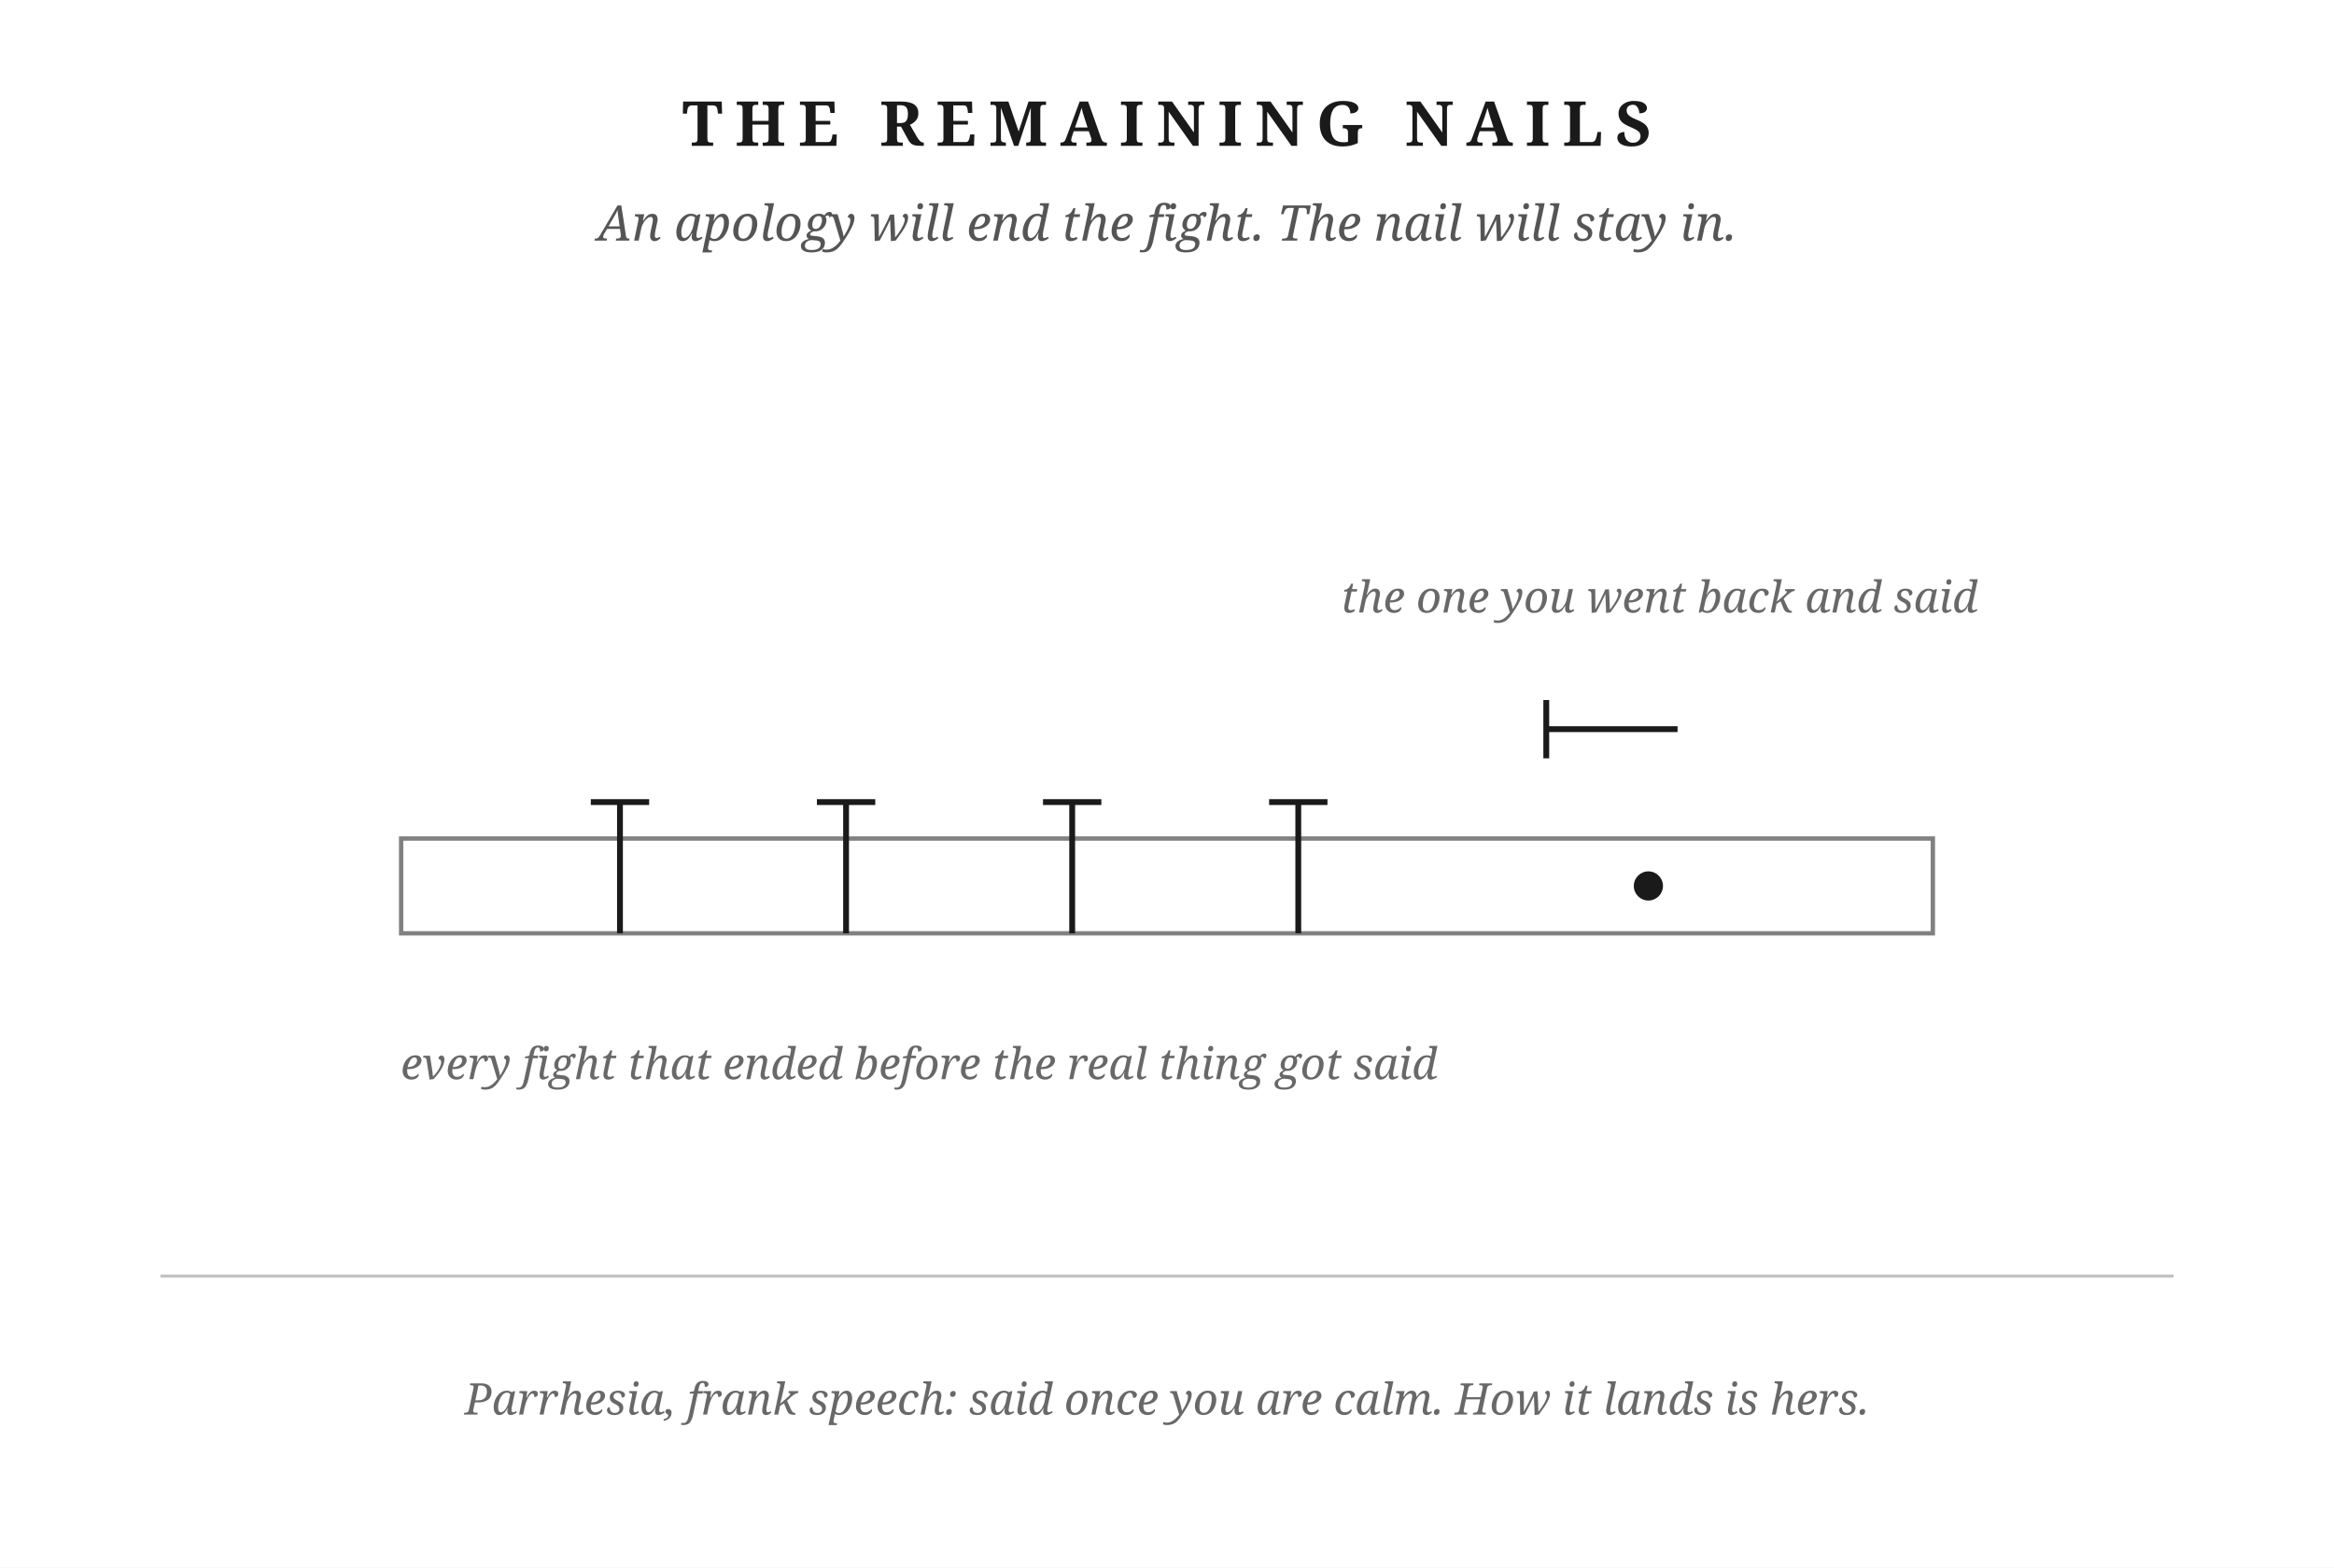
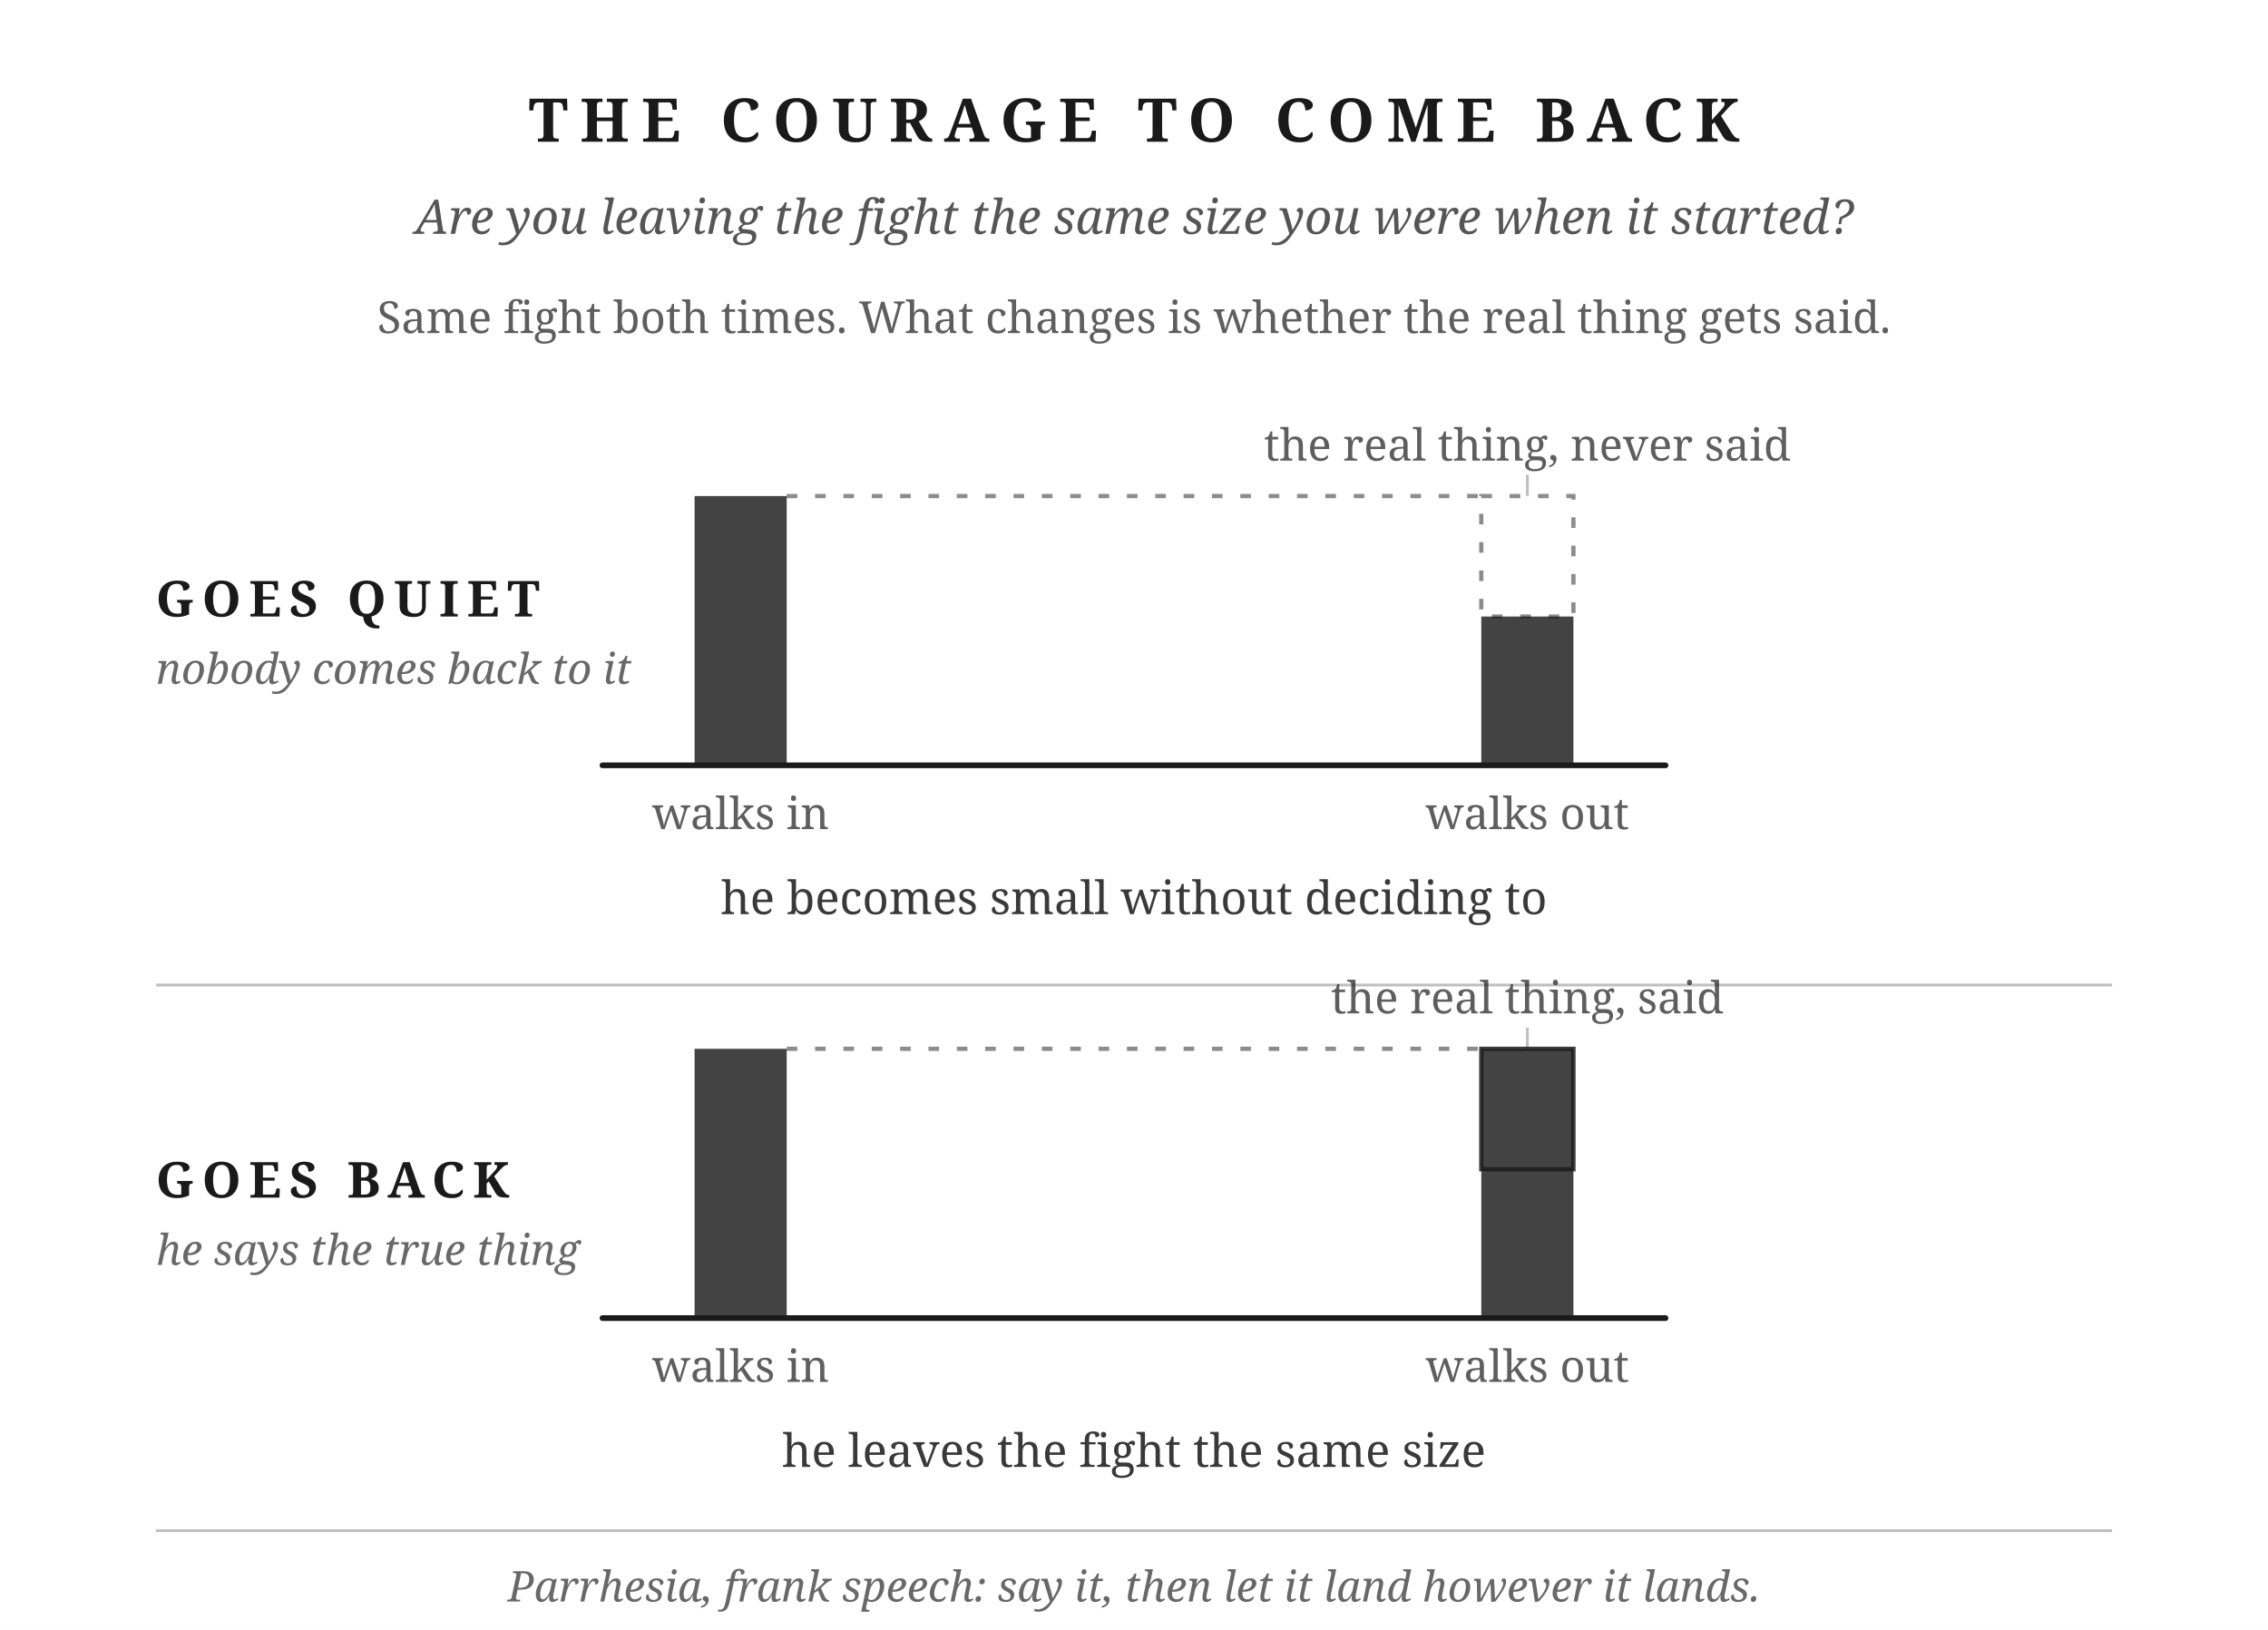
- <svg xmlns="http://www.w3.org/2000/svg" viewBox="0 0 640 430" style="color:#1a1a1a" role="img" aria-label="The Remaining Nails">
+ <svg xmlns="http://www.w3.org/2000/svg" viewBox="0 0 640 460" style="color:#1a1a1a" role="img" aria-label="The courage to come back: the same fight twice, once with the real thing left unsaid and once with it said">
  <style>
    .ttl{font:600 17px Georgia,serif;letter-spacing:.20em;text-anchor:middle}
    .sub{font:italic 13.5px Georgia,serif;text-anchor:middle;opacity:.74}
+     .lbl{font:600 14px Georgia,serif;letter-spacing:.16em}
+     .txtc{font:13px Georgia,serif;opacity:.86;text-anchor:middle}
+     .note{font:12.5px Georgia,serif;opacity:.7;text-anchor:middle}
    .cap{font:italic 12px Georgia,serif;opacity:.66;text-anchor:middle}
+     .capl{font:italic 12px Georgia,serif;opacity:.66;text-anchor:start}
    .rule{stroke:currentColor;stroke-width:.8;opacity:.28}
+     .ln{stroke:currentColor;stroke-width:1.6}
  </style>
-   <rect x="0" y="0" width="640" height="430" fill="#ffffff" />
+   <rect x="0" y="0" width="640" height="460" fill="#ffffff" />
  <g fill="currentColor">
-     <text class="ttl" x="320" y="40">THE REMAINING NAILS</text>
-     <text class="sub" x="320" y="66">An apology will end the fight. The nail will stay in.</text>
+     <text class="ttl" x="320" y="40">THE COURAGE TO COME BACK</text>
+     <text class="sub" x="320" y="66">Are you leaving the fight the same size you were when it started?</text>
+     <text class="note" x="320" y="94">Same fight both times. What changes is whether the real thing gets said.</text>
  </g>
-   <g fill="none" stroke="currentColor" stroke-width="1.2" opacity=".55">
-     <rect x="110" y="230" width="420" height="26" />
+   <g fill="currentColor" opacity=".82">
+     <rect x="196" y="140" width="26" height="76" />
+     <rect x="418" y="174" width="26" height="42" />
  </g>
-   <g stroke="currentColor" stroke-width="1.6" fill="none" stroke-linecap="butt">
-     <path d="M170 220v36" />
-     <path d="M232 220v36" />
-     <path d="M294 220v36" />
-     <path d="M356 220v36" />
-     <path d="M162 220h16" />
-     <path d="M224 220h16" />
-     <path d="M286 220h16" />
-     <path d="M348 220h16" />
+   <g class="ln" fill="none" stroke-linecap="round">
+     <path d="M170 216h300" />
  </g>
-   <g stroke="currentColor" stroke-width="1.6" fill="none" stroke-linecap="butt">
-     <path d="M424 200h36" />
-     <path d="M424 192v16" />
+   <g fill="none" stroke="currentColor" stroke-width="1.2" stroke-dasharray="3 5" opacity=".5">
+     <path d="M222 140h196" />
+     <rect x="418" y="140" width="26" height="34" fill="none" />
+   </g>
+   <g class="rule" fill="none">
+     <path d="M431 134v6" />
  </g>
  <g fill="currentColor">
-     <circle cx="452" cy="243" r="4" />
+     <text class="note" x="431" y="130">the real thing, never said</text>
+     <text class="lbl" x="44" y="174">GOES QUIET</text>
+     <text class="capl" x="44" y="193">nobody comes back to it</text>
+     <text class="note" x="209" y="234">walks in</text>
+     <text class="note" x="431" y="234">walks out</text>
+     <text class="txtc" x="320" y="258">he becomes small without deciding to</text>
+   </g>
+   <g class="rule" fill="none">
+     <path d="M44 278h552" />
+   </g>
+   <g fill="currentColor" opacity=".82">
+     <rect x="196" y="296" width="26" height="76" />
+     <rect x="418" y="330" width="26" height="42" />
+     <rect x="418" y="296" width="26" height="34" />
+   </g>
+   <g class="ln" fill="none" stroke-linecap="round">
+     <path d="M170 372h300" />
+   </g>
+   <g fill="none" stroke="currentColor" stroke-width="1.2" opacity=".85">
+     <rect x="418" y="296" width="26" height="34" fill="none" />
+   </g>
+   <g fill="none" stroke="currentColor" stroke-width="1.2" stroke-dasharray="3 5" opacity=".5">
+     <path d="M222 296h196" />
+   </g>
+   <g class="rule" fill="none">
+     <path d="M431 290v6" />
  </g>
  <g fill="currentColor">
-     <text class="cap" x="455" y="168">the one you went back and said</text>
-     <text class="cap" x="252" y="296">every fight that ended before the real thing got said</text>
+     <text class="note" x="431" y="286">the real thing, said</text>
+     <text class="lbl" x="44" y="338">GOES BACK</text>
+     <text class="capl" x="44" y="357">he says the true thing</text>
+     <text class="note" x="209" y="390">walks in</text>
+     <text class="note" x="431" y="390">walks out</text>
+     <text class="txtc" x="320" y="414">he leaves the fight the same size</text>
  </g>
  <g class="rule" fill="none">
-     <path d="M44 350h552" />
+     <path d="M44 432h552" />
  </g>
  <g fill="currentColor">
-     <text class="cap" x="320" y="388">Parrhesia, frank speech: said once you are calm. How it lands is hers.</text>
+     <text class="cap" x="320" y="452">Parrhesia, frank speech: say it, then let it land however it lands.</text>
  </g>
</svg>
